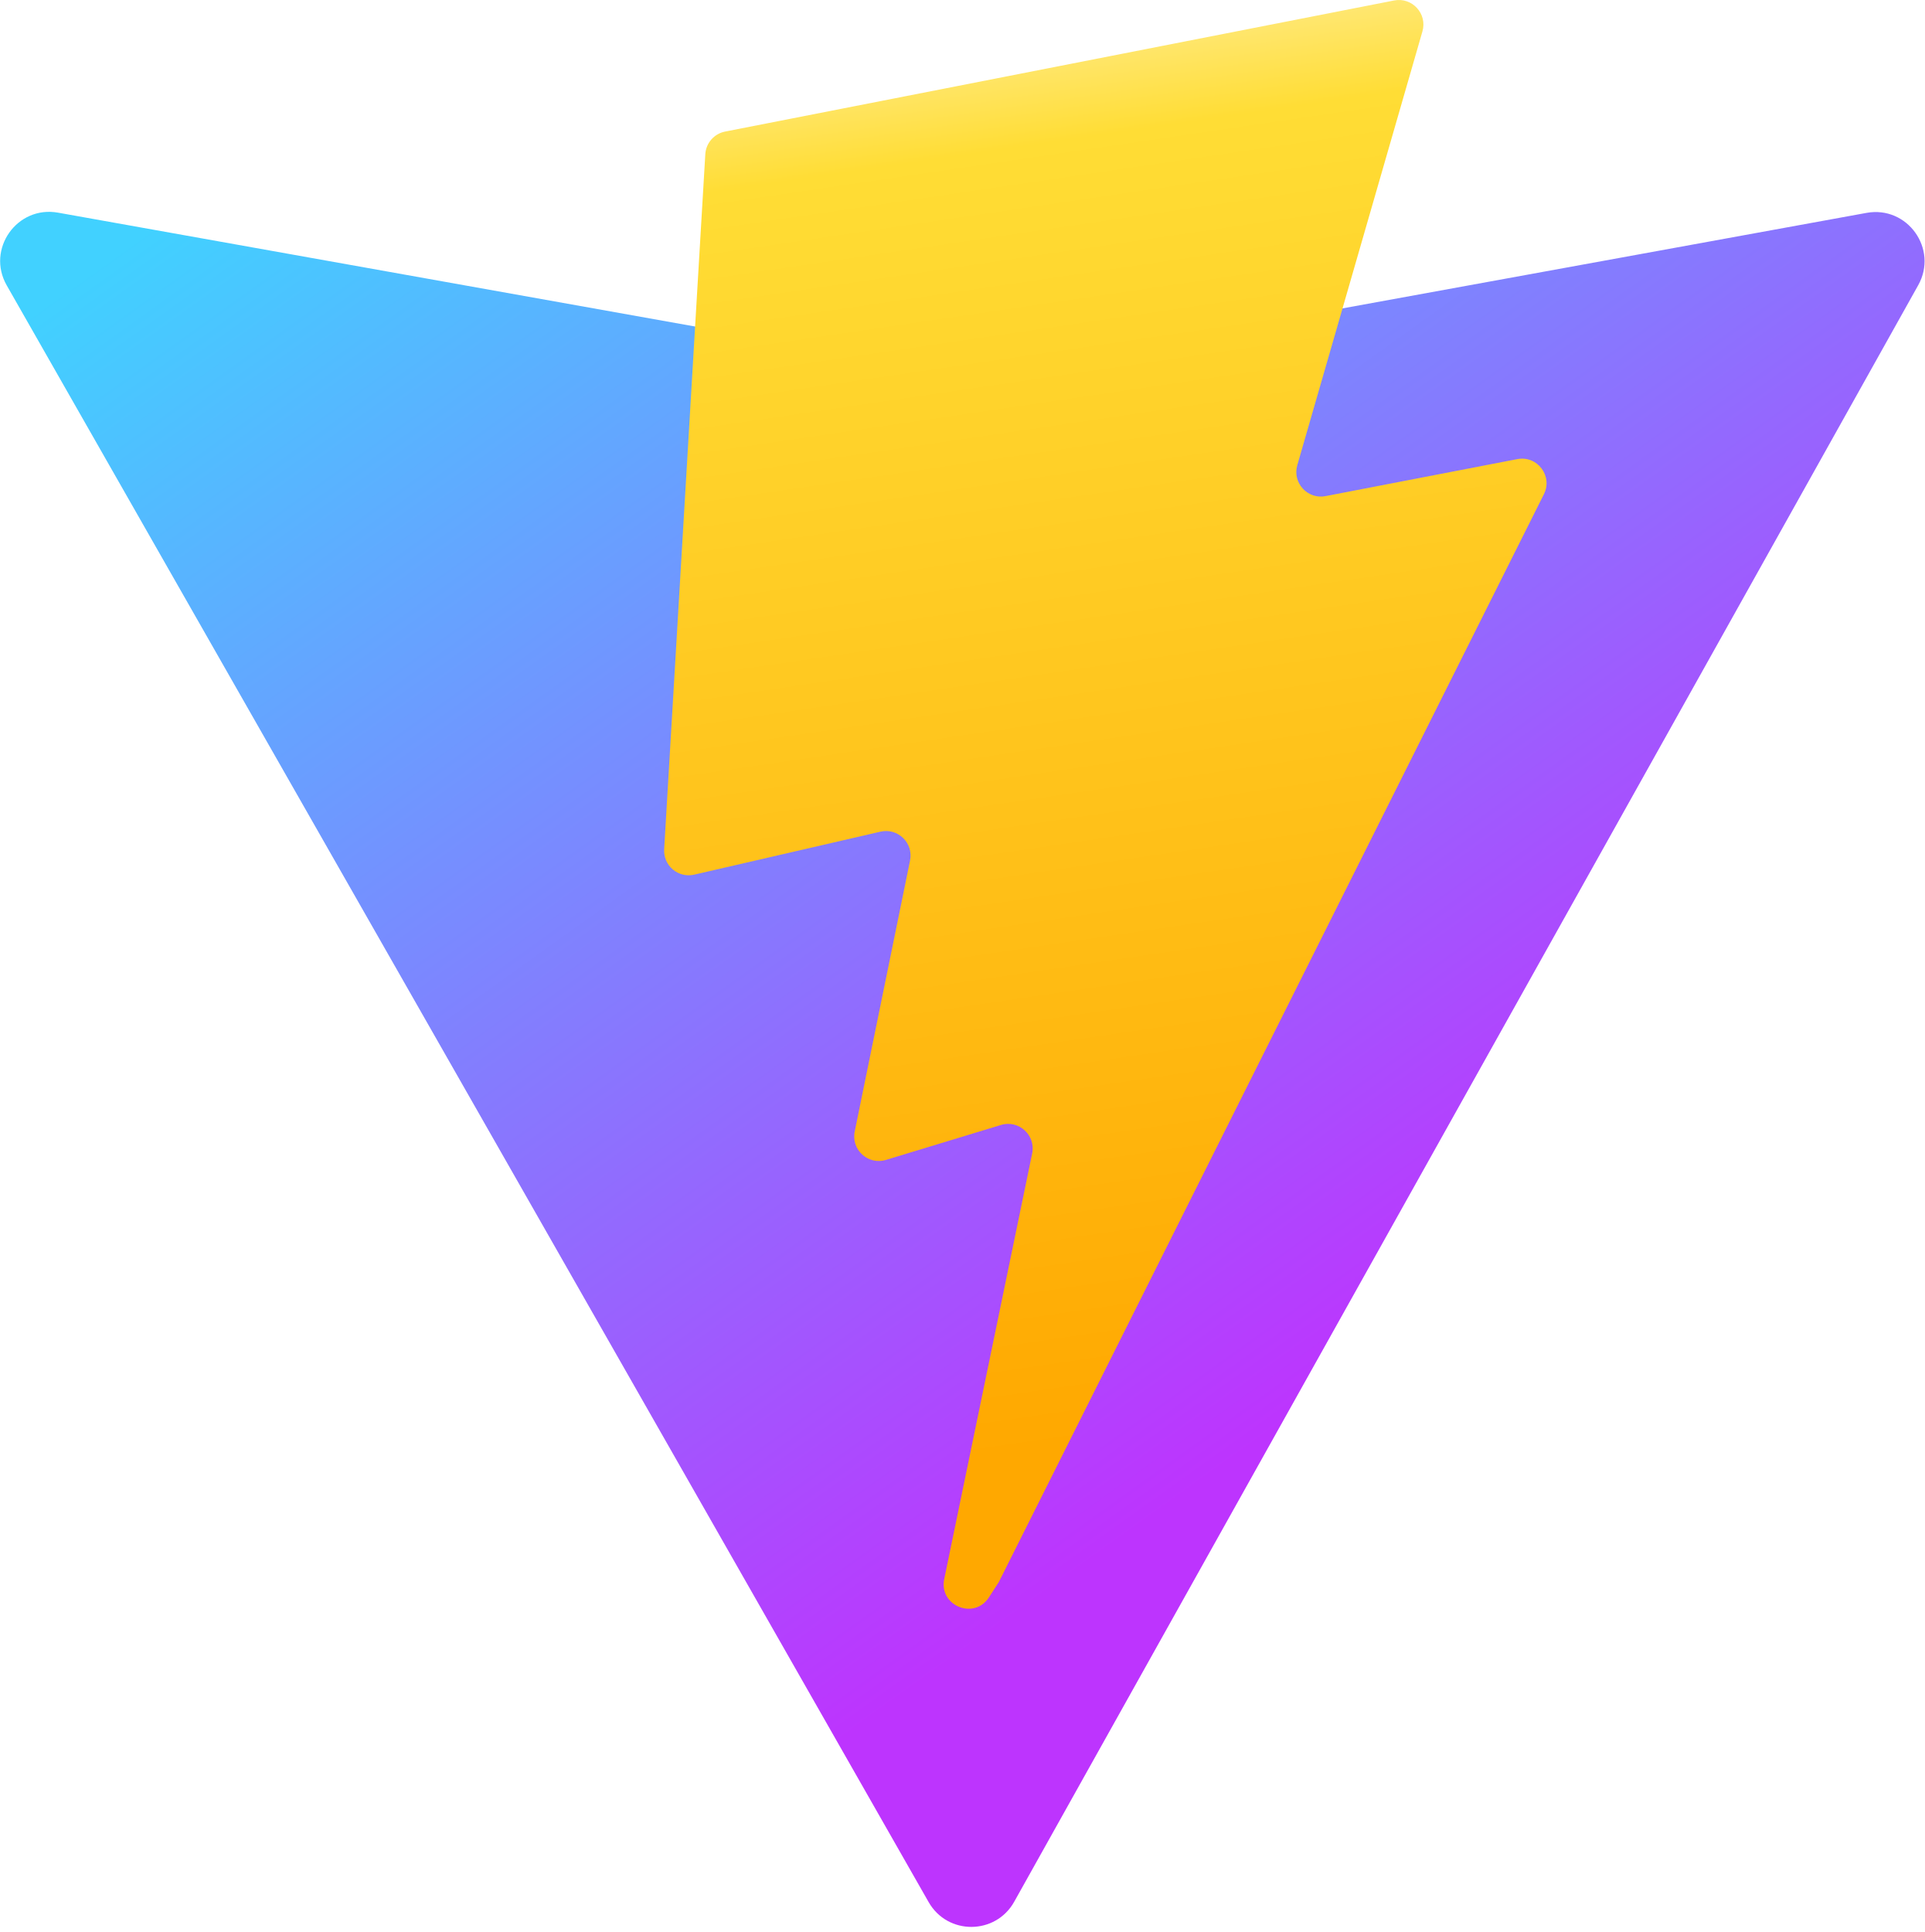
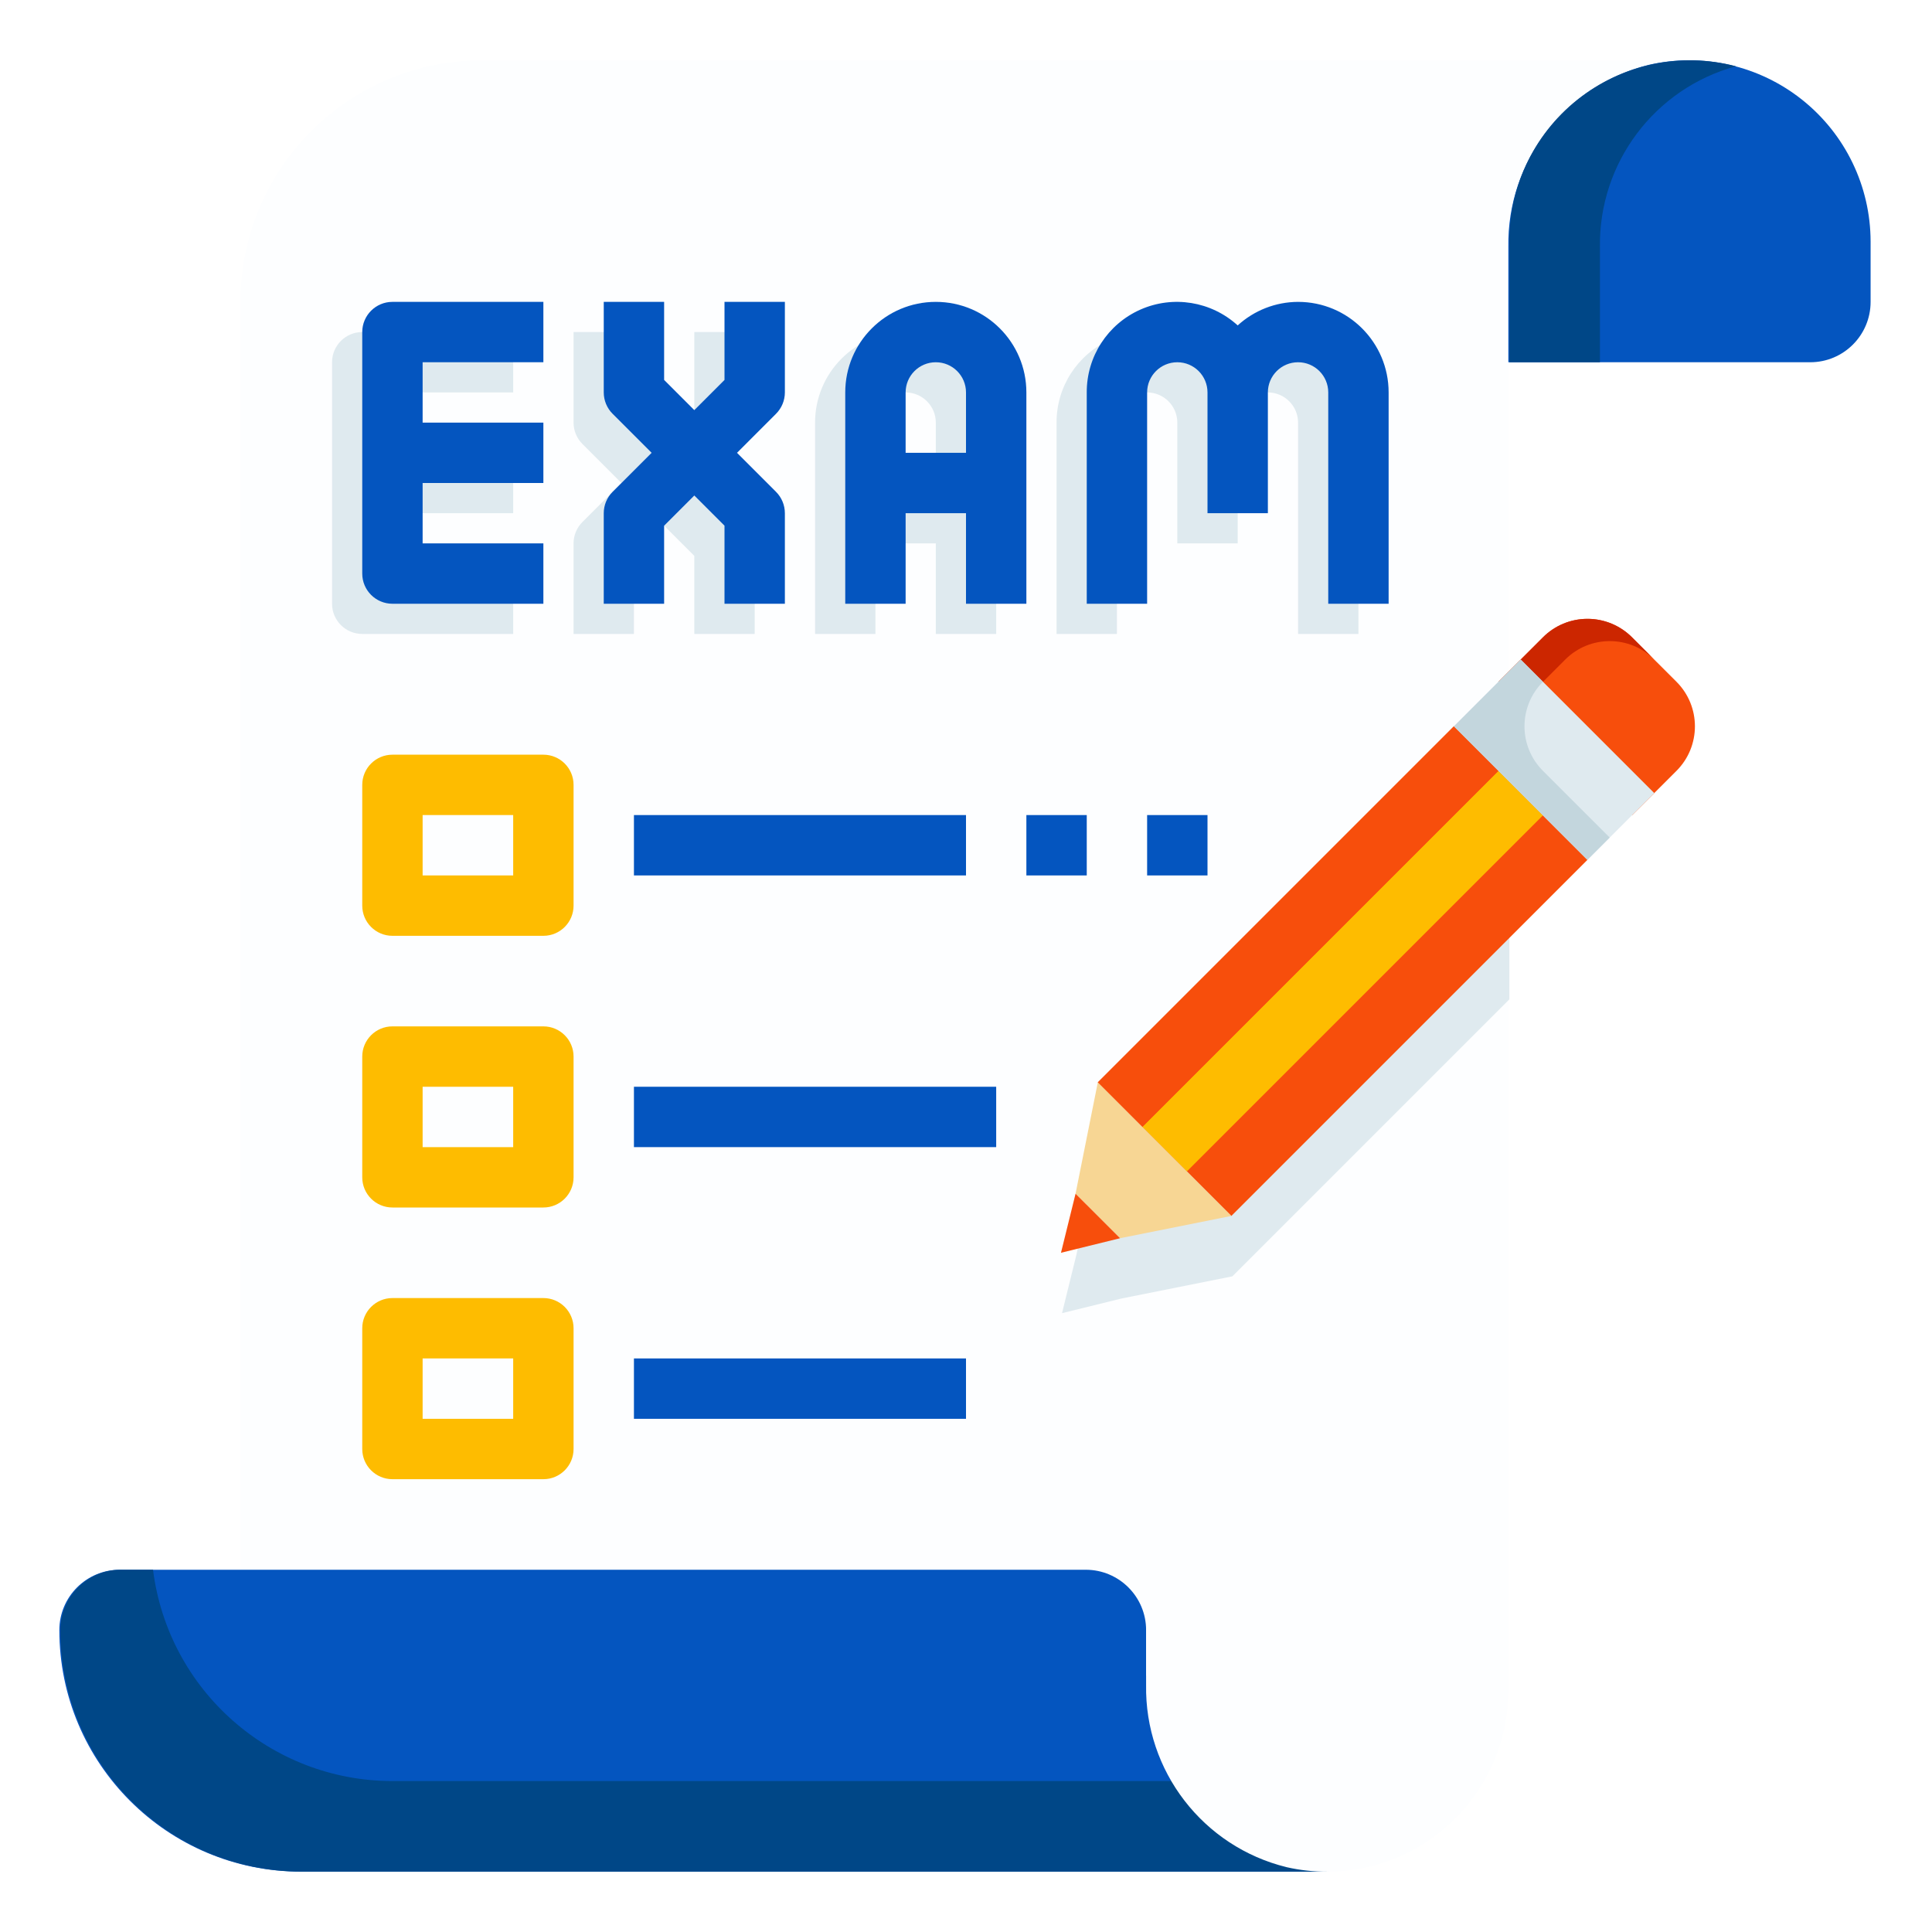
- <svg xmlns="http://www.w3.org/2000/svg" aria-hidden="true" role="img" class="iconify iconify--logos" width="31.88" height="32" preserveAspectRatio="xMidYMid meet" viewBox="0 0 256 257">
-   <defs>
-     <linearGradient id="IconifyId1813088fe1fbc01fb466" x1="-.828%" x2="57.636%" y1="7.652%" y2="78.411%">
-       <stop offset="0%" stop-color="#41D1FF" />
-       <stop offset="100%" stop-color="#BD34FE" />
-     </linearGradient>
-     <linearGradient id="IconifyId1813088fe1fbc01fb467" x1="43.376%" x2="50.316%" y1="2.242%" y2="89.03%">
-       <stop offset="0%" stop-color="#FFEA83" />
-       <stop offset="8.333%" stop-color="#FFDD35" />
-       <stop offset="100%" stop-color="#FFA800" />
-     </linearGradient>
-   </defs>
-   <path fill="url(#IconifyId1813088fe1fbc01fb466)" d="M255.153 37.938L134.897 252.976c-2.483 4.44-8.862 4.466-11.382.048L.875 37.958c-2.746-4.814 1.371-10.646 6.827-9.67l120.385 21.517a6.537 6.537 0 0 0 2.322-.004l117.867-21.483c5.438-.991 9.574 4.796 6.877 9.62Z" />
-   <path fill="url(#IconifyId1813088fe1fbc01fb467)" d="M185.432.063L96.44 17.501a3.268 3.268 0 0 0-2.634 3.014l-5.474 92.456a3.268 3.268 0 0 0 3.997 3.378l24.777-5.718c2.318-.535 4.413 1.507 3.936 3.838l-7.361 36.047c-.495 2.426 1.782 4.5 4.151 3.78l15.304-4.649c2.372-.72 4.652 1.36 4.15 3.788l-11.698 56.621c-.732 3.542 3.979 5.473 5.943 2.437l1.313-2.028l72.516-144.72c1.215-2.423-.88-5.186-3.54-4.672l-25.505 4.922c-2.396.462-4.435-1.77-3.759-4.114l16.646-57.705c.677-2.35-1.37-4.583-3.769-4.113Z" />
+ <svg xmlns="http://www.w3.org/2000/svg" width="800px" height="800px" viewBox="0 0 64 64">
+   <g data-name="08_Exam" id="_08_Exam">
+     <path d="M55.966,2h-40a8,8,0,0,0-8,8V54h42V8.5Z" style="fill:#fdfeff" />
+     <path d="M59.966,12h-10V8.185a6.114,6.114,0,0,1,4.656-6.038A6.011,6.011,0,0,1,61.966,8v2A2,2,0,0,1,59.966,12Z" style="fill:#0455bf" />
+     <path d="M57.506,2.195A5.986,5.986,0,0,0,50,8.185V12h3V8.185A6.118,6.118,0,0,1,57.506,2.195Z" style="fill:#004787" />
+     <path d="M43.966,62h-34a8,8,0,0,1-8-8h0a2,2,0,0,1,2-2h32a2,2,0,0,1,2,2v1.5Z" style="fill:#0455bf" />
+     <path d="M13,59a8,8,0,0,1-7.931-7H4a2,2,0,0,0-2,2,8,8,0,0,0,8,8H44l-2.769-3Z" style="fill:#004787" />
+     <path d="M49.966,56a6.011,6.011,0,0,1-7.344,5.853,6.114,6.114,0,0,1-4.656-6.038V52h12Z" style="fill:#fdfeff" />
+     <path d="M11,12v8a1,1,0,0,0,1,1h5V19H13V17h4V15H13V13h4V11H12A1,1,0,0,0,11,12Z" style="fill:#dfeaef" />
+     <path d="M23,13.586l-1,1-1-1V11H19v3a1,1,0,0,0,.293.707L20.586,16l-1.293,1.293A1,1,0,0,0,19,18v3h2V18.414l1-1,1,1V21h2V18a1,1,0,0,0-.293-.707L23.414,16l1.293-1.293A1,1,0,0,0,25,14V11H23Z" style="fill:#dfeaef" />
+     <path d="M30,11a3,3,0,0,0-3,3v7h2V18h2v3h2V14A3,3,0,0,0,30,11Zm-1,5V14a1,1,0,0,1,2,0v2Z" style="fill:#dfeaef" />
+     <path d="M42,11a2.981,2.981,0,0,0-2,.78A2.987,2.987,0,0,0,35,14v7h2V14a1,1,0,0,1,2,0v4h2V14a1,1,0,0,1,2,0v7h2V14A3,3,0,0,0,42,11Z" style="fill:#dfeaef" />
+     <path d="M12,11v8a1,1,0,0,0,1,1h5V18H14V16h4V14H14V12h4V10H13A1,1,0,0,0,12,11Z" style="fill:#0455bf" />
+     <path d="M24,12.586l-1,1-1-1V10H20v3a1,1,0,0,0,.293.707L21.586,15l-1.293,1.293A1,1,0,0,0,20,17v3h2V17.414l1-1,1,1V20h2V17a1,1,0,0,0-.293-.707L24.414,15l1.293-1.293A1,1,0,0,0,26,13V10H24Z" style="fill:#0455bf" />
+     <path d="M31,10a3,3,0,0,0-3,3v7h2V17h2v3h2V13A3,3,0,0,0,31,10Zm-1,5V13a1,1,0,0,1,2,0v2Z" style="fill:#0455bf" />
+     <path d="M43,10a2.981,2.981,0,0,0-2,.78A2.987,2.987,0,0,0,36,13v7h2V13a1,1,0,0,1,2,0v4h2V13a1,1,0,0,1,2,0v7h2V13A3,3,0,0,0,43,10Z" style="fill:#0455bf" />
+     <path d="M18,31H13a1,1,0,0,1-1-1V26a1,1,0,0,1,1-1h5a1,1,0,0,1,1,1v4A1,1,0,0,1,18,31Zm-4-2h3V27H14Z" style="fill:#febc00" />
+     <path d="M18,40H13a1,1,0,0,1-1-1V35a1,1,0,0,1,1-1h5a1,1,0,0,1,1,1v4A1,1,0,0,1,18,40Zm-4-2h3V36H14Z" style="fill:#febc00" />
+     <path d="M18,49H13a1,1,0,0,1-1-1V44a1,1,0,0,1,1-1h5a1,1,0,0,1,1,1v4A1,1,0,0,1,18,49Zm-4-2h3V45H14Z" style="fill:#febc00" />
+     <rect height="2" style="fill:#0455bf" width="11" x="21" y="27" />
+     <rect height="2" style="fill:#0455bf" width="12" x="21" y="36" />
+     <rect height="2" style="fill:#0455bf" width="11" x="21" y="45" />
+     <rect height="2" style="fill:#0455bf" width="2" x="38" y="27" />
+     <rect height="2" style="fill:#0455bf" width="2" x="34" y="27" />
+     <polygon points="48.197 26.06 36.4 37.857 35.663 41.543 35.181 43.5 37.138 43.018 40.824 42.28 50 33.104 50 24.257 48.197 26.06" style="fill:#dfeaef" />
+     <path d="M54.061,27.009l-4.424-4.424,1.475-1.474a2.084,2.084,0,0,1,2.949,0l1.475,1.474a2.087,2.087,0,0,1,0,2.95Z" style="fill:#f74e0c" />
+     <path d="M54.8,21.848l-.737-.737a2.084,2.084,0,0,0-2.949,0l-1.475,1.474.738.738,1.474-1.475A2.086,2.086,0,0,1,54.8,21.848Z" style="fill:#cc2600" />
+     <rect height="6.256" style="fill:#f74e0c" transform="translate(-9.721 40.872) rotate(-45)" width="16.683" x="36.135" y="29.042" />
+     <rect height="2.085" style="fill:#febc00" transform="translate(-9.721 40.872) rotate(-45)" width="16.683" x="36.135" y="31.128" />
+     <rect height="2.085" style="fill:#f74e0c" transform="translate(-9.11 39.397) rotate(-45)" width="16.683" x="34.66" y="29.653" />
+     <rect height="6.256" style="fill:#dfeaef" transform="translate(-2.717 43.773) rotate(-45)" width="3.128" x="49.917" y="22.038" />
+     <path d="M51.112,25.535a2.085,2.085,0,0,1,0-2.95h0l-.737-.737L48.163,24.06l4.423,4.424.738-.738Z" style="fill:#c3d6dd" />
+     <polygon points="37.103 41.018 35.629 39.543 36.366 35.857 40.79 40.28 37.103 41.018" style="fill:#f7d694" />
+     <polygon points="35.629 39.543 35.146 41.5 37.103 41.018 35.629 39.543" style="fill:#f74e0c" />
+   </g>
</svg>
